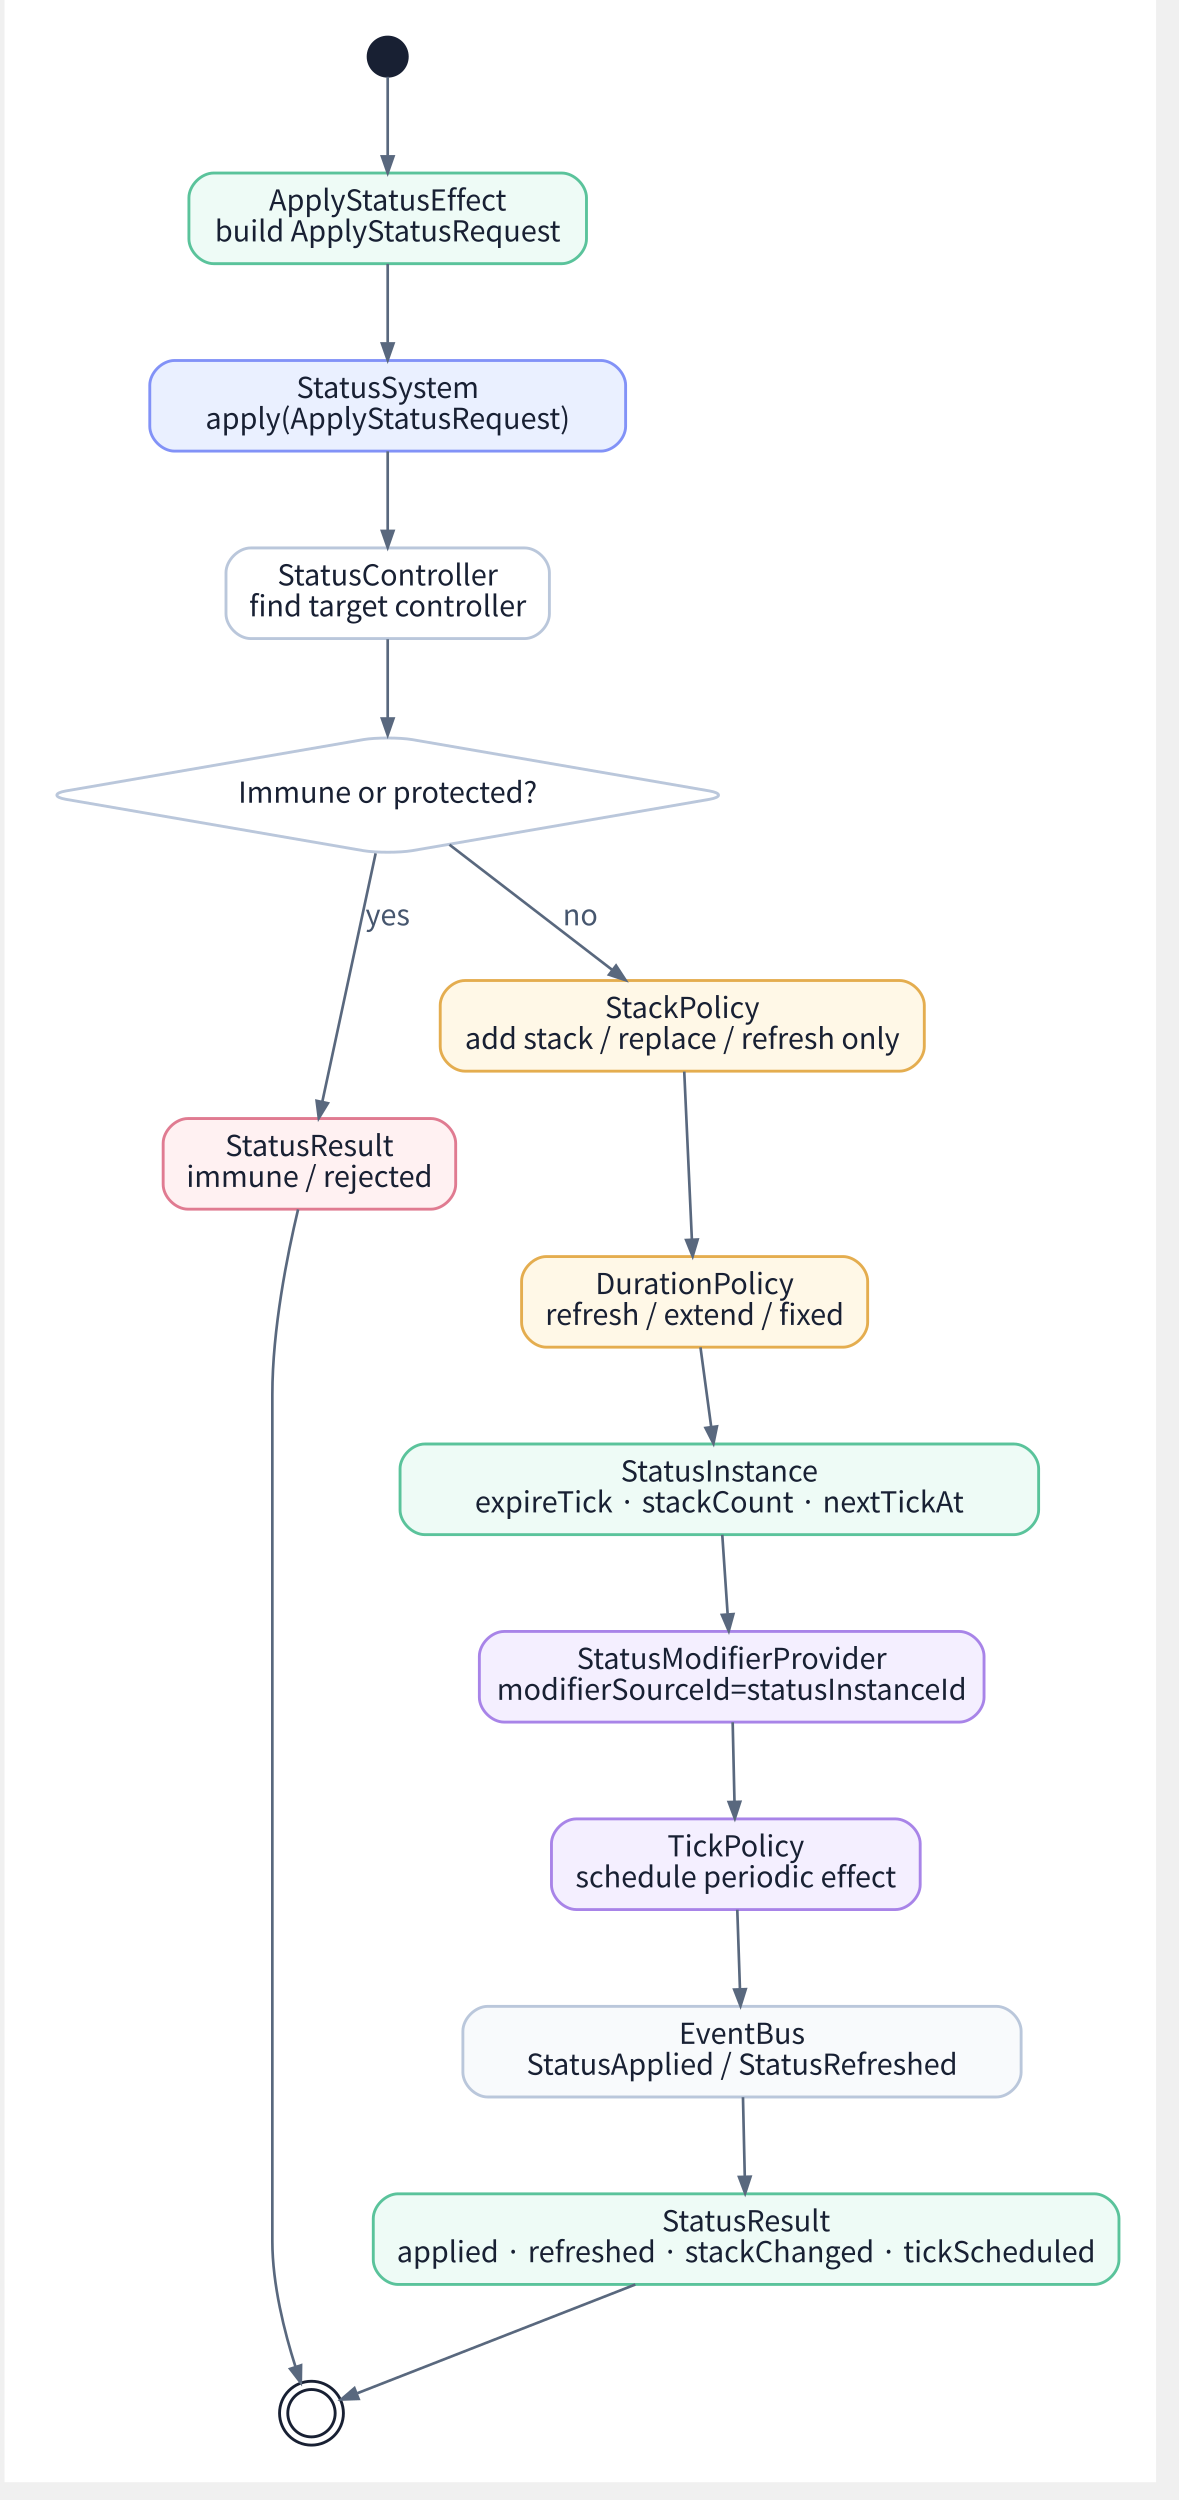
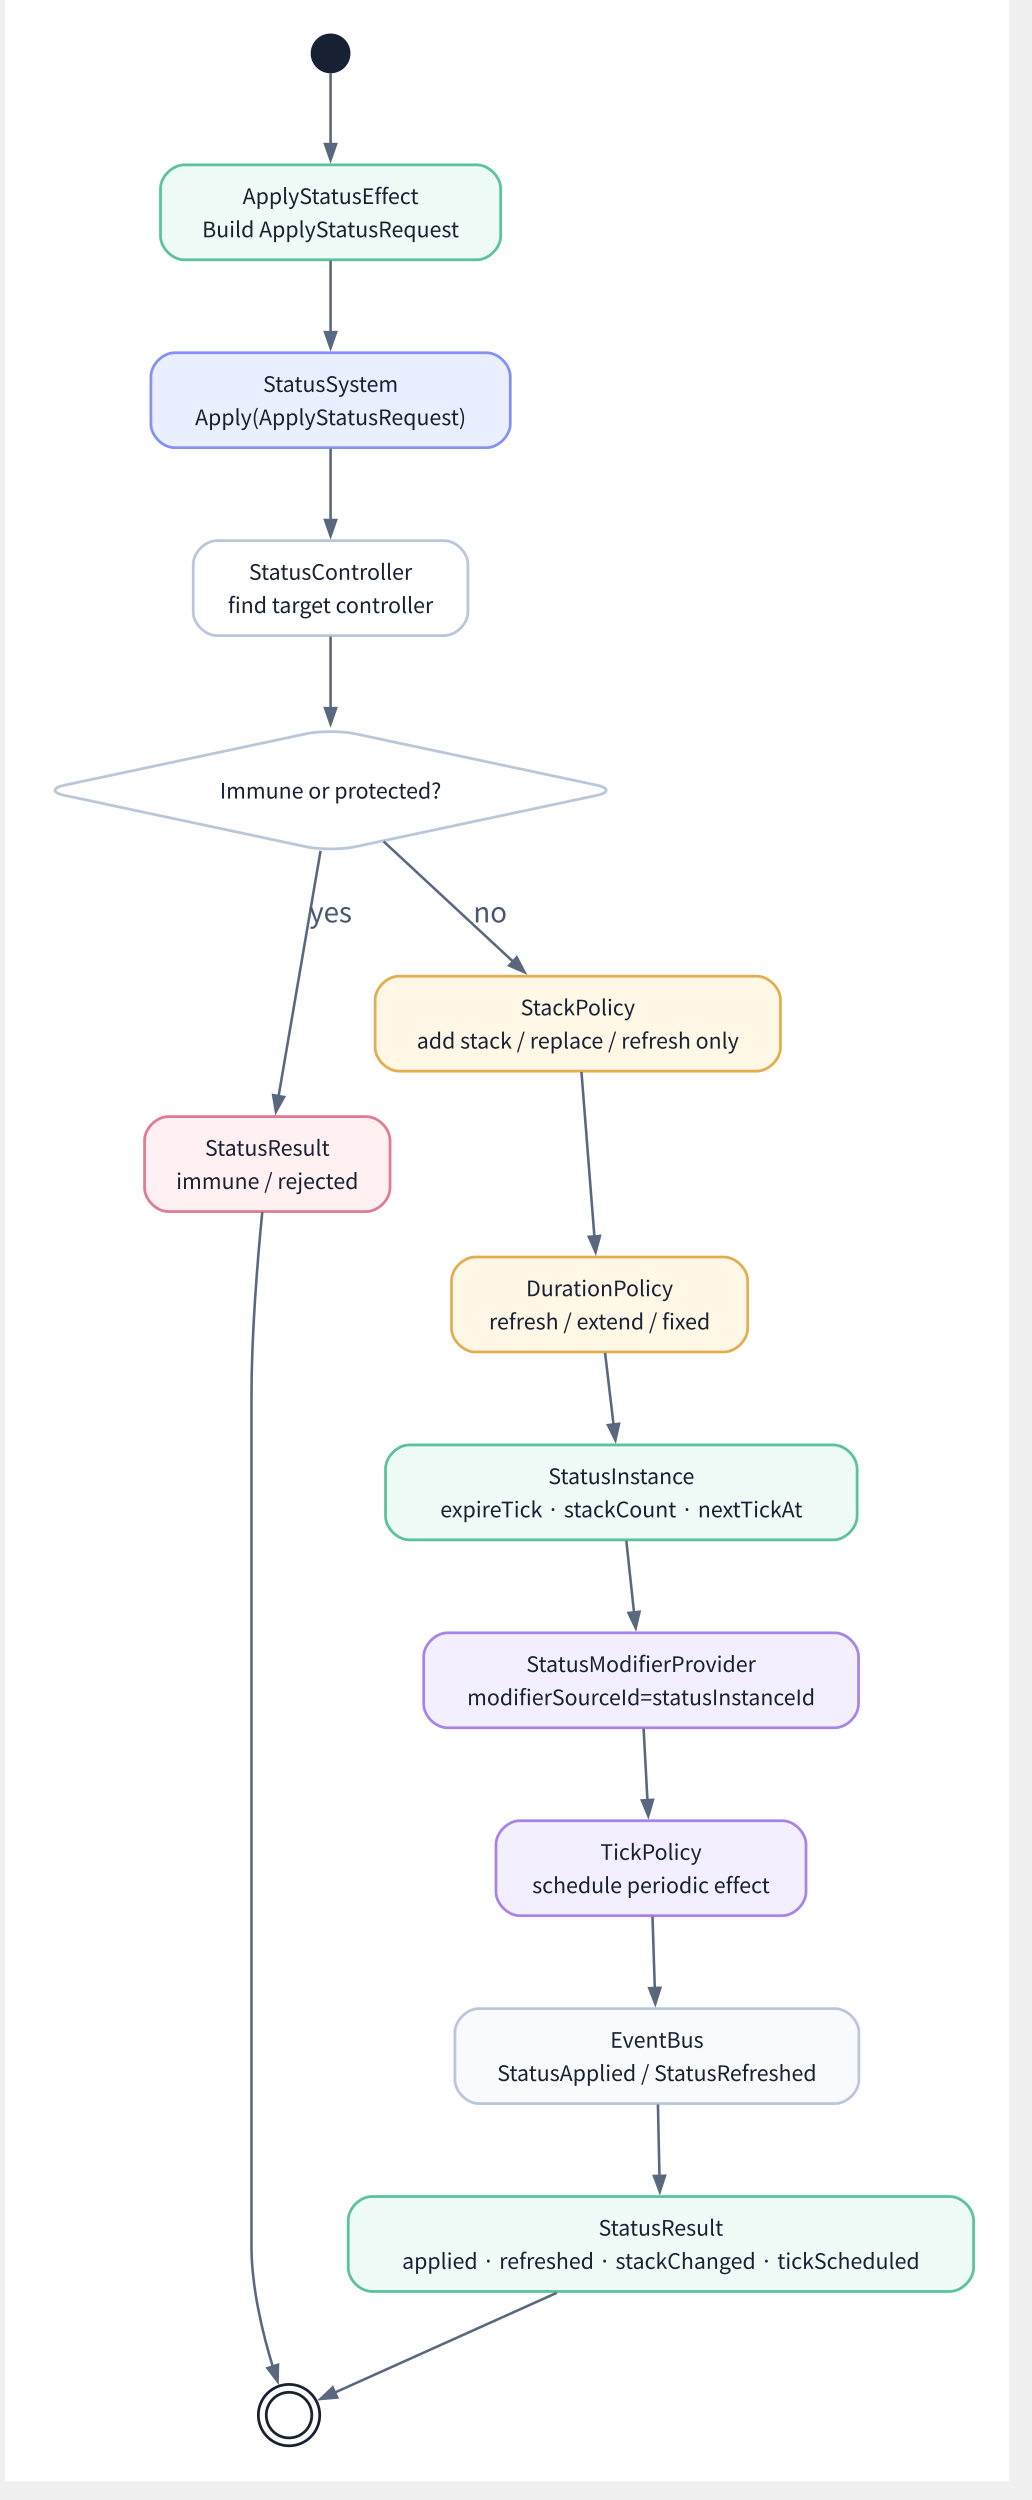
- <svg xmlns="http://www.w3.org/2000/svg" width="576pt" height="1222pt" viewBox="8.64 8.64 567.64 1213.64">
-   <g id="graph0" class="graph" transform="scale(1 1) rotate(0) translate(26.64 1195.64)">
-     <polygon fill="#ffffff" stroke="transparent" points="-18,18 -18,-1187 541,-1187 541,18 -18,18" />
+ <svg xmlns="http://www.w3.org/2000/svg" width="525pt" height="1272pt" viewBox="9.00 9.00 516.00 1264.00">
+   <style>.node text { font-size: 90%; }</style>
+   <g id="graph0" class="graph" transform="scale(1 1) rotate(0) translate(26.64 1245.6)">
+     <polygon fill="#ffffff" stroke="none" points="-18,18 -18,-1236.96 489.74,-1236.96 489.74,18 -18,18" />
    <g id="node1" class="node">
-       <ellipse fill="#182033" stroke="#182033" stroke-width="1.4" cx="168" cy="-1159.5" rx="9.5" ry="9.5" />
+       <ellipse fill="#182033" stroke="#182033" stroke-width="1.4" cx="146.65" cy="-1209.6" rx="9.36" ry="9.36" />
    </g>
    <g id="node2" class="node">
-       <path fill="#eefbf6" stroke="#5ac39b" stroke-width="1.4" d="M252.5,-1103C252.5,-1103 83.5,-1103 83.5,-1103 77.5,-1103 71.5,-1097 71.5,-1091 71.5,-1091 71.5,-1071 71.5,-1071 71.5,-1065 77.5,-1059 83.5,-1059 83.5,-1059 252.5,-1059 252.5,-1059 258.5,-1059 264.5,-1065 264.5,-1071 264.5,-1071 264.5,-1091 264.5,-1091 264.5,-1097 258.5,-1103 252.5,-1103" />
-       <text text-anchor="middle" x="168" y="-1084.8" font-family="Noto Sans CJK KR" font-size="14.00" fill="#182033">ApplyStatusEffect</text>
-       <text text-anchor="middle" x="168" y="-1069.8" font-family="Noto Sans CJK KR" font-size="14.00" fill="#182033">build ApplyStatusRequest</text>
+       <path fill="#eefbf6" stroke="#5ac39b" stroke-width="1.4" d="M220.65,-1153.24C220.65,-1153.24 72.66,-1153.24 72.66,-1153.24 66.66,-1153.24 60.66,-1147.24 60.66,-1141.24 60.66,-1141.24 60.66,-1117.24 60.66,-1117.24 60.66,-1111.24 66.66,-1105.24 72.66,-1105.24 72.66,-1105.24 220.65,-1105.24 220.65,-1105.24 226.65,-1105.24 232.65,-1111.24 232.65,-1117.24 232.65,-1117.24 232.65,-1141.24 232.65,-1141.24 232.65,-1147.24 226.65,-1153.24 220.65,-1153.24" />
+       <text xml:space="preserve" text-anchor="middle" x="146.65" y="-1133.44" font-family="Noto Sans CJK KR" font-size="14.00" fill="#182033">ApplyStatusEffect</text>
+       <text xml:space="preserve" text-anchor="middle" x="146.65" y="-1116.64" font-family="Noto Sans CJK KR" font-size="14.00" fill="#182033">Build ApplyStatusRequest</text>
    </g>
    <g id="edge1" class="edge">
-       <path fill="none" stroke="#59687e" stroke-width="1.3" d="M168,-1149.72C168,-1140.36 168,-1125.03 168,-1111.32" />
-       <polygon fill="#59687e" stroke="#59687e" stroke-width="1.3" points="170.8,-1111.06 168,-1103.06 165.2,-1111.06 170.8,-1111.06" />
+       <path fill="none" stroke="#59687e" stroke-width="1.3" d="M146.65,-1199.61C146.65,-1190.77 146.65,-1176.72 146.65,-1163.58" />
+       <polygon fill="#59687e" stroke="#59687e" stroke-width="1.3" points="149.45,-1163.76 146.65,-1155.76 143.85,-1163.76 149.45,-1163.76" />
    </g>
    <g id="node3" class="node">
-       <path fill="#eaf0ff" stroke="#8292f7" stroke-width="1.4" d="M271.5,-1012C271.5,-1012 64.5,-1012 64.5,-1012 58.5,-1012 52.5,-1006 52.5,-1000 52.5,-1000 52.5,-980 52.5,-980 52.5,-974 58.5,-968 64.5,-968 64.5,-968 271.5,-968 271.5,-968 277.5,-968 283.5,-974 283.5,-980 283.5,-980 283.5,-1000 283.5,-1000 283.5,-1006 277.5,-1012 271.5,-1012" />
-       <text text-anchor="middle" x="168" y="-993.8" font-family="Noto Sans CJK KR" font-size="14.00" fill="#182033">StatusSystem</text>
-       <text text-anchor="middle" x="168" y="-978.8" font-family="Noto Sans CJK KR" font-size="14.00" fill="#182033">apply(ApplyStatusRequest)</text>
+       <path fill="#eaf0ff" stroke="#8292f7" stroke-width="1.4" d="M225.5,-1058.24C225.5,-1058.24 67.81,-1058.24 67.81,-1058.24 61.81,-1058.24 55.81,-1052.24 55.81,-1046.24 55.81,-1046.24 55.81,-1022.24 55.81,-1022.24 55.81,-1016.24 61.81,-1010.24 67.81,-1010.24 67.81,-1010.24 225.5,-1010.24 225.5,-1010.24 231.5,-1010.24 237.5,-1016.24 237.5,-1022.24 237.5,-1022.24 237.5,-1046.24 237.5,-1046.24 237.5,-1052.24 231.5,-1058.24 225.5,-1058.24" />
+       <text xml:space="preserve" text-anchor="middle" x="146.65" y="-1038.44" font-family="Noto Sans CJK KR" font-size="14.00" fill="#182033">StatusSystem</text>
+       <text xml:space="preserve" text-anchor="middle" x="146.65" y="-1021.64" font-family="Noto Sans CJK KR" font-size="14.00" fill="#182033">Apply(ApplyStatusRequest)</text>
    </g>
    <g id="edge2" class="edge">
-       <path fill="none" stroke="#59687e" stroke-width="1.3" d="M168,-1058.91C168,-1047.46 168,-1033.13 168,-1020.59" />
-       <polygon fill="#59687e" stroke="#59687e" stroke-width="1.3" points="170.8,-1020.25 168,-1012.25 165.2,-1020.25 170.8,-1020.25" />
+       <path fill="none" stroke="#59687e" stroke-width="1.3" d="M146.65,-1104.77C146.65,-1093.76 146.65,-1080.44 146.65,-1068.41" />
+       <polygon fill="#59687e" stroke="#59687e" stroke-width="1.3" points="149.45,-1068.67 146.65,-1060.67 143.85,-1068.67 149.45,-1068.67" />
    </g>
    <g id="node4" class="node">
-       <path fill="#ffffff" stroke="#bac7db" stroke-width="1.4" d="M234.5,-921C234.5,-921 101.5,-921 101.5,-921 95.5,-921 89.5,-915 89.5,-909 89.5,-909 89.5,-889 89.5,-889 89.5,-883 95.5,-877 101.5,-877 101.5,-877 234.5,-877 234.5,-877 240.5,-877 246.5,-883 246.5,-889 246.5,-889 246.5,-909 246.5,-909 246.5,-915 240.5,-921 234.5,-921" />
-       <text text-anchor="middle" x="168" y="-902.8" font-family="Noto Sans CJK KR" font-size="14.00" fill="#182033">StatusController</text>
-       <text text-anchor="middle" x="168" y="-887.8" font-family="Noto Sans CJK KR" font-size="14.00" fill="#182033">find target controller</text>
+       <path fill="#ffffff" stroke="#bac7db" stroke-width="1.4" d="M204.1,-963.24C204.1,-963.24 89.21,-963.24 89.21,-963.24 83.21,-963.24 77.21,-957.24 77.21,-951.24 77.21,-951.24 77.21,-927.24 77.21,-927.24 77.21,-921.24 83.21,-915.24 89.21,-915.24 89.21,-915.24 204.1,-915.24 204.1,-915.24 210.1,-915.24 216.1,-921.24 216.1,-927.24 216.1,-927.24 216.1,-951.24 216.1,-951.24 216.1,-957.24 210.1,-963.24 204.1,-963.24" />
+       <text xml:space="preserve" text-anchor="middle" x="146.65" y="-943.44" font-family="Noto Sans CJK KR" font-size="14.00" fill="#182033">StatusController</text>
+       <text xml:space="preserve" text-anchor="middle" x="146.65" y="-926.64" font-family="Noto Sans CJK KR" font-size="14.00" fill="#182033">find target controller</text>
    </g>
    <g id="edge3" class="edge">
-       <path fill="none" stroke="#59687e" stroke-width="1.3" d="M168,-967.91C168,-956.46 168,-942.13 168,-929.59" />
-       <polygon fill="#59687e" stroke="#59687e" stroke-width="1.3" points="170.8,-929.25 168,-921.25 165.2,-929.25 170.8,-929.25" />
+       <path fill="none" stroke="#59687e" stroke-width="1.3" d="M146.65,-1009.77C146.65,-998.76 146.65,-985.44 146.65,-973.41" />
+       <polygon fill="#59687e" stroke="#59687e" stroke-width="1.3" points="149.45,-973.67 146.65,-965.67 143.85,-973.67 149.45,-973.67" />
    </g>
    <g id="node5" class="node">
-       <path fill="#ffffff" stroke="#bac7db" stroke-width="1.4" d="M156.17,-827.96C156.17,-827.96 11.83,-803.04 11.83,-803.04 5.91,-802.02 5.91,-799.98 11.83,-798.96 11.83,-798.96 156.17,-774.04 156.17,-774.04 162.09,-773.02 173.91,-773.02 179.83,-774.04 179.83,-774.04 324.17,-798.96 324.17,-798.96 330.09,-799.98 330.09,-802.02 324.17,-803.04 324.17,-803.04 179.83,-827.96 179.83,-827.96 173.91,-828.98 162.09,-828.98 156.17,-827.96" />
-       <text text-anchor="middle" x="168" y="-797.3" font-family="Noto Sans CJK KR" font-size="14.00" fill="#182033">Immune or protected?</text>
+       <path fill="#ffffff" stroke="#bac7db" stroke-width="1.4" d="M134.92,-865.74C134.92,-865.74 11.74,-839.54 11.74,-839.54 5.87,-838.29 5.87,-835.79 11.74,-834.54 11.74,-834.54 134.92,-808.34 134.92,-808.34 140.79,-807.09 152.52,-807.09 158.39,-808.34 158.39,-808.34 281.57,-834.54 281.57,-834.54 287.44,-835.79 287.44,-838.29 281.57,-839.54 281.57,-839.54 158.39,-865.74 158.39,-865.74 152.52,-866.99 140.79,-866.99 134.92,-865.74" />
+       <text xml:space="preserve" text-anchor="middle" x="146.65" y="-832.84" font-family="Noto Sans CJK KR" font-size="14.00" fill="#182033">Immune or protected?</text>
    </g>
    <g id="edge4" class="edge">
-       <path fill="none" stroke="#59687e" stroke-width="1.3" d="M168,-876.69C168,-865.46 168,-851.36 168,-838.44" />
-       <polygon fill="#59687e" stroke="#59687e" stroke-width="1.3" points="170.8,-838.17 168,-830.17 165.2,-838.17 170.8,-838.17" />
+       <path fill="none" stroke="#59687e" stroke-width="1.3" d="M146.65,-914.75C146.65,-903.88 146.65,-890.67 146.65,-878.29" />
+       <polygon fill="#59687e" stroke="#59687e" stroke-width="1.3" points="149.45,-878.57 146.65,-870.57 143.85,-878.57 149.45,-878.57" />
    </g>
    <g id="node6" class="node">
-       <path fill="#fff1f2" stroke="#e07b91" stroke-width="1.4" d="M189,-644C189,-644 71,-644 71,-644 65,-644 59,-638 59,-632 59,-632 59,-612 59,-612 59,-606 65,-600 71,-600 71,-600 189,-600 189,-600 195,-600 201,-606 201,-612 201,-612 201,-632 201,-632 201,-638 195,-644 189,-644" />
-       <text text-anchor="middle" x="130" y="-625.8" font-family="Noto Sans CJK KR" font-size="14.00" fill="#182033">StatusResult</text>
-       <text text-anchor="middle" x="130" y="-610.8" font-family="Noto Sans CJK KR" font-size="14.00" fill="#182033">immune / rejected</text>
+       <path fill="#fff1f2" stroke="#e07b91" stroke-width="1.4" d="M164.71,-672.04C164.71,-672.04 64.6,-672.04 64.6,-672.04 58.6,-672.04 52.6,-666.04 52.6,-660.04 52.6,-660.04 52.6,-636.04 52.6,-636.04 52.6,-630.04 58.6,-624.04 64.6,-624.04 64.6,-624.04 164.71,-624.04 164.71,-624.04 170.71,-624.04 176.71,-630.04 176.71,-636.04 176.71,-636.04 176.71,-660.04 176.71,-660.04 176.71,-666.04 170.71,-672.04 164.71,-672.04" />
+       <text xml:space="preserve" text-anchor="middle" x="114.65" y="-652.24" font-family="Noto Sans CJK KR" font-size="14.00" fill="#182033">StatusResult</text>
+       <text xml:space="preserve" text-anchor="middle" x="114.65" y="-635.44" font-family="Noto Sans CJK KR" font-size="14.00" fill="#182033">immune / rejected</text>
    </g>
    <g id="edge5" class="edge">
-       <path fill="none" stroke="#59687e" stroke-width="1.3" d="M162.15,-772.73C155.14,-740.1 143.46,-685.69 136.27,-652.22" />
-       <polygon fill="#59687e" stroke="#59687e" stroke-width="1.3" points="138.97,-651.42 134.55,-644.19 133.49,-652.6 138.97,-651.42" />
-       <text text-anchor="middle" x="168" y="-737.8" font-family="Noto Sans CJK KR" font-size="14.00" fill="#46566e">yes</text>
+       <path fill="none" stroke="#59687e" stroke-width="1.3" d="M141.58,-806.41C135.81,-772.67 126.4,-717.66 120.37,-682.43" />
+       <polygon fill="#59687e" stroke="#59687e" stroke-width="1.3" points="123.13,-681.96 119.02,-674.55 117.61,-682.91 123.13,-681.96" />
+       <text xml:space="preserve" text-anchor="middle" x="146.66" y="-770.24" font-family="Noto Sans CJK KR" font-size="14.00" fill="#46566e">yes</text>
    </g>
    <g id="node7" class="node">
-       <path fill="#fff8e7" stroke="#e4ad4f" stroke-width="1.4" d="M416.5,-711C416.5,-711 205.5,-711 205.5,-711 199.5,-711 193.5,-705 193.5,-699 193.5,-699 193.5,-679 193.5,-679 193.5,-673 199.5,-667 205.5,-667 205.5,-667 416.5,-667 416.5,-667 422.5,-667 428.5,-673 428.5,-679 428.5,-679 428.5,-699 428.5,-699 428.5,-705 422.5,-711 416.5,-711" />
-       <text text-anchor="middle" x="311" y="-692.8" font-family="Noto Sans CJK KR" font-size="14.00" fill="#182033">StackPolicy</text>
-       <text text-anchor="middle" x="311" y="-677.8" font-family="Noto Sans CJK KR" font-size="14.00" fill="#182033">add stack / replace / refresh only</text>
+       <path fill="#fff8e7" stroke="#e4ad4f" stroke-width="1.4" d="M362.13,-743.04C362.13,-743.04 181.18,-743.04 181.18,-743.04 175.18,-743.04 169.18,-737.04 169.18,-731.04 169.18,-731.04 169.18,-707.04 169.18,-707.04 169.18,-701.04 175.18,-695.04 181.18,-695.04 181.18,-695.04 362.13,-695.04 362.13,-695.04 368.13,-695.04 374.13,-701.04 374.13,-707.04 374.13,-707.04 374.13,-731.04 374.13,-731.04 374.13,-737.04 368.13,-743.04 362.13,-743.04" />
+       <text xml:space="preserve" text-anchor="middle" x="271.65" y="-723.24" font-family="Noto Sans CJK KR" font-size="14.00" fill="#182033">StackPolicy</text>
+       <text xml:space="preserve" text-anchor="middle" x="271.65" y="-706.44" font-family="Noto Sans CJK KR" font-size="14.00" fill="#182033">add stack / replace / refresh only</text>
    </g>
    <g id="edge7" class="edge">
-       <path fill="none" stroke="#59687e" stroke-width="1.3" d="M197.98,-776.94C221.03,-759.2 252.91,-734.69 276.93,-716.21" />
-       <polygon fill="#59687e" stroke="#59687e" stroke-width="1.3" points="278.85,-718.26 283.48,-711.17 275.44,-713.82 278.85,-718.26" />
-       <text text-anchor="middle" x="261.5" y="-737.8" font-family="Noto Sans CJK KR" font-size="14.00" fill="#46566e">no</text>
+       <path fill="none" stroke="#59687e" stroke-width="1.3" d="M173.47,-811.16C192.64,-793.37 218.54,-769.33 238.92,-750.41" />
+       <polygon fill="#59687e" stroke="#59687e" stroke-width="1.3" points="240.76,-752.53 244.72,-745.03 236.95,-748.42 240.76,-752.53" />
+       <text xml:space="preserve" text-anchor="middle" x="227.35" y="-770.24" font-family="Noto Sans CJK KR" font-size="14.00" fill="#46566e">no</text>
    </g>
    <g id="node14" class="node">
-       <ellipse fill="#ffffff" stroke="#182033" stroke-width="1.4" cx="131" cy="-15.5" rx="11.5" ry="11.5" />
-       <ellipse fill="none" stroke="#182033" stroke-width="1.4" cx="131" cy="-15.5" rx="15.5" ry="15.5" />
+       <ellipse fill="#ffffff" stroke="#182033" stroke-width="1.4" cx="125.65" cy="-15.52" rx="11.52" ry="11.52" />
+       <ellipse fill="none" stroke="#182033" stroke-width="1.4" cx="125.65" cy="-15.52" rx="15.52" ry="15.52" />
    </g>
    <g id="edge6" class="edge">
-       <path fill="none" stroke="#59687e" stroke-width="1.3" d="M124.5,-599.89C119.21,-577.68 112,-541.63 112,-510 112,-510 112,-510 112,-99 112,-77.97 117.93,-54.68 123.17,-38.23" />
-       <polygon fill="#59687e" stroke="#59687e" stroke-width="1.3" points="125.94,-38.77 125.81,-30.29 120.63,-37 125.94,-38.77" />
+       <path fill="none" stroke="#59687e" stroke-width="1.3" d="M112.12,-623.76C109.78,-600.18 106.65,-562.62 106.65,-530.04 106.65,-530.04 106.65,-530.04 106.65,-101.04 106.65,-79.92 112.37,-56.53 117.53,-39.73" />
+       <polygon fill="#59687e" stroke="#59687e" stroke-width="1.3" points="120.06,-41 119.86,-32.53 114.74,-39.28 120.06,-41" />
    </g>
    <g id="node8" class="node">
-       <path fill="#fff8e7" stroke="#e4ad4f" stroke-width="1.4" d="M389,-577C389,-577 245,-577 245,-577 239,-577 233,-571 233,-565 233,-565 233,-545 233,-545 233,-539 239,-533 245,-533 245,-533 389,-533 389,-533 395,-533 401,-539 401,-545 401,-545 401,-565 401,-565 401,-571 395,-577 389,-577" />
-       <text text-anchor="middle" x="317" y="-558.8" font-family="Noto Sans CJK KR" font-size="14.00" fill="#182033">DurationPolicy</text>
-       <text text-anchor="middle" x="317" y="-543.8" font-family="Noto Sans CJK KR" font-size="14.00" fill="#182033">refresh / extend / fixed</text>
+       <path fill="#fff8e7" stroke="#e4ad4f" stroke-width="1.4" d="M345.54,-601.04C345.54,-601.04 219.77,-601.04 219.77,-601.04 213.77,-601.04 207.77,-595.04 207.77,-589.04 207.77,-589.04 207.77,-565.04 207.77,-565.04 207.77,-559.04 213.77,-553.04 219.77,-553.04 219.77,-553.04 345.54,-553.04 345.54,-553.04 351.54,-553.04 357.54,-559.04 357.54,-565.04 357.54,-565.04 357.54,-589.04 357.54,-589.04 357.54,-595.04 351.54,-601.04 345.54,-601.04" />
+       <text xml:space="preserve" text-anchor="middle" x="282.65" y="-581.24" font-family="Noto Sans CJK KR" font-size="14.00" fill="#182033">DurationPolicy</text>
+       <text xml:space="preserve" text-anchor="middle" x="282.65" y="-564.44" font-family="Noto Sans CJK KR" font-size="14.00" fill="#182033">refresh / extend / fixed</text>
    </g>
    <g id="edge8" class="edge">
-       <path fill="none" stroke="#59687e" stroke-width="1.3" d="M311.96,-666.79C312.97,-644.76 314.54,-610.11 315.66,-585.43" />
-       <polygon fill="#59687e" stroke="#59687e" stroke-width="1.3" points="318.47,-585.27 316.04,-577.16 312.88,-585.02 318.47,-585.27" />
+       <path fill="none" stroke="#59687e" stroke-width="1.3" d="M273.5,-694.61C275.29,-671.79 278.03,-636.9 280.05,-611.23" />
+       <polygon fill="#59687e" stroke="#59687e" stroke-width="1.3" points="282.82,-611.71 280.65,-603.51 277.23,-611.27 282.82,-611.71" />
    </g>
    <g id="node9" class="node">
-       <path fill="#eefbf6" stroke="#5ac39b" stroke-width="1.4" d="M472,-486C472,-486 186,-486 186,-486 180,-486 174,-480 174,-474 174,-474 174,-454 174,-454 174,-448 180,-442 186,-442 186,-442 472,-442 472,-442 478,-442 484,-448 484,-454 484,-454 484,-474 484,-474 484,-480 478,-486 472,-486" />
-       <text text-anchor="middle" x="329" y="-467.8" font-family="Noto Sans CJK KR" font-size="14.00" fill="#182033">StatusInstance</text>
-       <text text-anchor="middle" x="329" y="-452.8" font-family="Noto Sans CJK KR" font-size="14.00" fill="#182033">expireTick · stackCount · nextTickAt</text>
+       <path fill="#eefbf6" stroke="#5ac39b" stroke-width="1.4" d="M400.87,-506.04C400.87,-506.04 186.44,-506.04 186.44,-506.04 180.44,-506.04 174.44,-500.04 174.44,-494.04 174.44,-494.04 174.44,-470.04 174.44,-470.04 174.44,-464.04 180.44,-458.04 186.44,-458.04 186.44,-458.04 400.87,-458.04 400.87,-458.04 406.87,-458.04 412.87,-464.04 412.87,-470.04 412.87,-470.04 412.87,-494.04 412.87,-494.04 412.87,-500.04 406.87,-506.04 400.87,-506.04" />
+       <text xml:space="preserve" text-anchor="middle" x="293.65" y="-486.24" font-family="Noto Sans CJK KR" font-size="14.00" fill="#182033">StatusInstance</text>
+       <text xml:space="preserve" text-anchor="middle" x="293.65" y="-469.44" font-family="Noto Sans CJK KR" font-size="14.00" fill="#182033">expireTick · stackCount · nextTickAt</text>
    </g>
    <g id="edge9" class="edge">
-       <path fill="none" stroke="#59687e" stroke-width="1.3" d="M319.84,-532.91C321.4,-521.35 323.36,-506.86 325.06,-494.23" />
-       <polygon fill="#59687e" stroke="#59687e" stroke-width="1.3" points="327.84,-494.55 326.13,-486.25 322.29,-493.8 327.84,-494.55" />
+       <path fill="none" stroke="#59687e" stroke-width="1.3" d="M285.43,-552.57C286.73,-541.56 288.31,-528.24 289.73,-516.21" />
+       <polygon fill="#59687e" stroke="#59687e" stroke-width="1.3" points="292.49,-516.73 290.65,-508.45 286.93,-516.07 292.49,-516.73" />
    </g>
    <g id="node10" class="node">
-       <path fill="#f4efff" stroke="#a884e8" stroke-width="1.4" d="M445.5,-395C445.5,-395 224.5,-395 224.5,-395 218.5,-395 212.5,-389 212.5,-383 212.5,-383 212.5,-363 212.5,-363 212.5,-357 218.5,-351 224.5,-351 224.5,-351 445.5,-351 445.5,-351 451.5,-351 457.5,-357 457.5,-363 457.5,-363 457.5,-383 457.5,-383 457.5,-389 451.5,-395 445.5,-395" />
-       <text text-anchor="middle" x="335" y="-376.8" font-family="Noto Sans CJK KR" font-size="14.00" fill="#182033">StatusModifierProvider</text>
-       <text text-anchor="middle" x="335" y="-361.8" font-family="Noto Sans CJK KR" font-size="14.00" fill="#182033">modifierSourceId=statusInstanceId</text>
+       <path fill="#f4efff" stroke="#a884e8" stroke-width="1.4" d="M401.59,-411.04C401.59,-411.04 205.72,-411.04 205.72,-411.04 199.72,-411.04 193.72,-405.04 193.72,-399.04 193.72,-399.04 193.72,-375.04 193.72,-375.04 193.72,-369.04 199.72,-363.04 205.72,-363.04 205.72,-363.04 401.59,-363.04 401.59,-363.04 407.59,-363.04 413.59,-369.04 413.59,-375.04 413.59,-375.04 413.59,-399.04 413.59,-399.04 413.59,-405.04 407.59,-411.04 401.59,-411.04" />
+       <text xml:space="preserve" text-anchor="middle" x="303.65" y="-391.24" font-family="Noto Sans CJK KR" font-size="14.00" fill="#182033">StatusModifierProvider</text>
+       <text xml:space="preserve" text-anchor="middle" x="303.65" y="-374.44" font-family="Noto Sans CJK KR" font-size="14.00" fill="#182033">modifierSourceId=statusInstanceId</text>
    </g>
    <g id="edge10" class="edge">
-       <path fill="none" stroke="#59687e" stroke-width="1.3" d="M330.42,-441.91C331.19,-430.46 332.16,-416.13 333.01,-403.59" />
-       <polygon fill="#59687e" stroke="#59687e" stroke-width="1.3" points="335.82,-403.42 333.57,-395.25 330.24,-403.04 335.82,-403.42" />
+       <path fill="none" stroke="#59687e" stroke-width="1.3" d="M296.18,-457.57C297.36,-446.56 298.79,-433.24 300.09,-421.21" />
+       <polygon fill="#59687e" stroke="#59687e" stroke-width="1.3" points="302.85,-421.71 300.92,-413.46 297.28,-421.11 302.85,-421.71" />
    </g>
    <g id="node11" class="node">
-       <path fill="#f4efff" stroke="#a884e8" stroke-width="1.4" d="M414.5,-304C414.5,-304 259.5,-304 259.5,-304 253.5,-304 247.5,-298 247.5,-292 247.5,-292 247.5,-272 247.5,-272 247.5,-266 253.5,-260 259.5,-260 259.5,-260 414.5,-260 414.5,-260 420.5,-260 426.5,-266 426.5,-272 426.5,-272 426.5,-292 426.5,-292 426.5,-298 420.5,-304 414.5,-304" />
-       <text text-anchor="middle" x="337" y="-285.8" font-family="Noto Sans CJK KR" font-size="14.00" fill="#182033">TickPolicy</text>
-       <text text-anchor="middle" x="337" y="-270.8" font-family="Noto Sans CJK KR" font-size="14.00" fill="#182033">schedule periodic effect</text>
+       <path fill="#f4efff" stroke="#a884e8" stroke-width="1.4" d="M375.03,-316.04C375.03,-316.04 242.28,-316.04 242.28,-316.04 236.28,-316.04 230.28,-310.04 230.28,-304.04 230.28,-304.04 230.28,-280.04 230.28,-280.04 230.28,-274.04 236.28,-268.04 242.28,-268.04 242.28,-268.04 375.03,-268.04 375.03,-268.04 381.03,-268.04 387.03,-274.04 387.03,-280.04 387.03,-280.04 387.03,-304.04 387.03,-304.04 387.03,-310.04 381.03,-316.04 375.03,-316.04" />
+       <text xml:space="preserve" text-anchor="middle" x="308.65" y="-296.24" font-family="Noto Sans CJK KR" font-size="14.00" fill="#182033">TickPolicy</text>
+       <text xml:space="preserve" text-anchor="middle" x="308.65" y="-279.44" font-family="Noto Sans CJK KR" font-size="14.00" fill="#182033">schedule periodic effect</text>
    </g>
    <g id="edge11" class="edge">
-       <path fill="none" stroke="#59687e" stroke-width="1.3" d="M335.47,-350.91C335.73,-339.46 336.05,-325.13 336.34,-312.59" />
-       <polygon fill="#59687e" stroke="#59687e" stroke-width="1.3" points="339.14,-312.31 336.52,-304.25 333.54,-312.18 339.14,-312.31" />
+       <path fill="none" stroke="#59687e" stroke-width="1.3" d="M304.92,-362.57C305.51,-351.56 306.22,-338.24 306.87,-326.21" />
+       <polygon fill="#59687e" stroke="#59687e" stroke-width="1.3" points="309.65,-326.6 307.29,-318.47 304.06,-326.3 309.65,-326.6" />
    </g>
    <g id="node12" class="node">
-       <path fill="#f8fafc" stroke="#bac7db" stroke-width="1.4" d="M463.5,-213C463.5,-213 216.5,-213 216.5,-213 210.5,-213 204.5,-207 204.5,-201 204.5,-201 204.5,-181 204.5,-181 204.5,-175 210.5,-169 216.5,-169 216.5,-169 463.5,-169 463.5,-169 469.5,-169 475.5,-175 475.5,-181 475.5,-181 475.5,-201 475.5,-201 475.5,-207 469.5,-213 463.5,-213" />
-       <text text-anchor="middle" x="340" y="-194.8" font-family="Noto Sans CJK KR" font-size="14.00" fill="#182033">EventBus</text>
-       <text text-anchor="middle" x="340" y="-179.8" font-family="Noto Sans CJK KR" font-size="14.00" fill="#182033">StatusApplied / StatusRefreshed</text>
+       <path fill="#f8fafc" stroke="#bac7db" stroke-width="1.4" d="M401.77,-221.04C401.77,-221.04 221.53,-221.04 221.53,-221.04 215.53,-221.04 209.53,-215.04 209.53,-209.04 209.53,-209.04 209.53,-185.04 209.53,-185.04 209.53,-179.04 215.53,-173.04 221.53,-173.04 221.53,-173.04 401.77,-173.04 401.77,-173.04 407.77,-173.04 413.77,-179.04 413.77,-185.04 413.77,-185.04 413.77,-209.04 413.77,-209.04 413.77,-215.04 407.77,-221.04 401.77,-221.04" />
+       <text xml:space="preserve" text-anchor="middle" x="311.65" y="-201.24" font-family="Noto Sans CJK KR" font-size="14.00" fill="#182033">EventBus</text>
+       <text xml:space="preserve" text-anchor="middle" x="311.65" y="-184.44" font-family="Noto Sans CJK KR" font-size="14.00" fill="#182033">StatusApplied / StatusRefreshed</text>
    </g>
    <g id="edge12" class="edge">
-       <path fill="none" stroke="#59687e" stroke-width="1.3" d="M337.71,-259.91C338.1,-248.46 338.58,-234.13 339,-221.59" />
-       <polygon fill="#59687e" stroke="#59687e" stroke-width="1.3" points="341.81,-221.34 339.28,-213.25 336.22,-221.15 341.81,-221.34" />
+       <path fill="none" stroke="#59687e" stroke-width="1.3" d="M309.41,-267.57C309.77,-256.56 310.2,-243.24 310.58,-231.21" />
+       <polygon fill="#59687e" stroke="#59687e" stroke-width="1.3" points="313.37,-231.55 310.83,-223.47 307.78,-231.37 313.37,-231.55" />
    </g>
    <g id="node13" class="node">
-       <path fill="#eefbf6" stroke="#5ac39b" stroke-width="1.4" d="M511,-122C511,-122 173,-122 173,-122 167,-122 161,-116 161,-110 161,-110 161,-90 161,-90 161,-84 167,-78 173,-78 173,-78 511,-78 511,-78 517,-78 523,-84 523,-90 523,-90 523,-110 523,-110 523,-116 517,-122 511,-122" />
-       <text text-anchor="middle" x="342" y="-103.8" font-family="Noto Sans CJK KR" font-size="14.00" fill="#182033">StatusResult</text>
-       <text text-anchor="middle" x="342" y="-88.8" font-family="Noto Sans CJK KR" font-size="14.00" fill="#182033">applied · refreshed · stackChanged · tickScheduled</text>
+       <path fill="#eefbf6" stroke="#5ac39b" stroke-width="1.4" d="M459.74,-126.04C459.74,-126.04 167.57,-126.04 167.57,-126.04 161.57,-126.04 155.57,-120.04 155.57,-114.04 155.57,-114.04 155.57,-90.04 155.57,-90.04 155.57,-84.04 161.57,-78.04 167.57,-78.04 167.57,-78.04 459.74,-78.04 459.74,-78.04 465.74,-78.04 471.74,-84.04 471.74,-90.04 471.74,-90.04 471.74,-114.04 471.74,-114.04 471.74,-120.04 465.74,-126.04 459.74,-126.04" />
+       <text xml:space="preserve" text-anchor="middle" x="313.65" y="-106.24" font-family="Noto Sans CJK KR" font-size="14.00" fill="#182033">StatusResult</text>
+       <text xml:space="preserve" text-anchor="middle" x="313.65" y="-89.44" font-family="Noto Sans CJK KR" font-size="14.00" fill="#182033">applied · refreshed · stackChanged · tickScheduled</text>
    </g>
    <g id="edge13" class="edge">
-       <path fill="none" stroke="#59687e" stroke-width="1.3" d="M340.47,-168.91C340.73,-157.46 341.05,-143.13 341.34,-130.59" />
-       <polygon fill="#59687e" stroke="#59687e" stroke-width="1.3" points="344.14,-130.31 341.52,-122.25 338.54,-130.18 344.14,-130.31" />
+       <path fill="none" stroke="#59687e" stroke-width="1.3" d="M312.16,-172.57C312.4,-161.56 312.68,-148.24 312.94,-136.21" />
+       <polygon fill="#59687e" stroke="#59687e" stroke-width="1.3" points="315.73,-136.53 313.11,-128.47 310.14,-136.41 315.73,-136.53" />
    </g>
    <g id="edge14" class="edge">
-       <path fill="none" stroke="#59687e" stroke-width="1.3" d="M288.21,-77.97C244.5,-60.88 185.05,-37.63 153.25,-25.2" />
-       <polygon fill="#59687e" stroke="#59687e" stroke-width="1.3" points="153.88,-22.44 145.41,-22.14 151.84,-27.66 153.88,-22.44" />
+       <path fill="none" stroke="#59687e" stroke-width="1.3" d="M261.04,-77.38C224.11,-60.78 176.54,-39.4 148.74,-26.9" />
+       <polygon fill="#59687e" stroke="#59687e" stroke-width="1.3" points="150.02,-24.4 141.57,-23.68 147.72,-29.51 150.02,-24.4" />
    </g>
  </g>
</svg>
